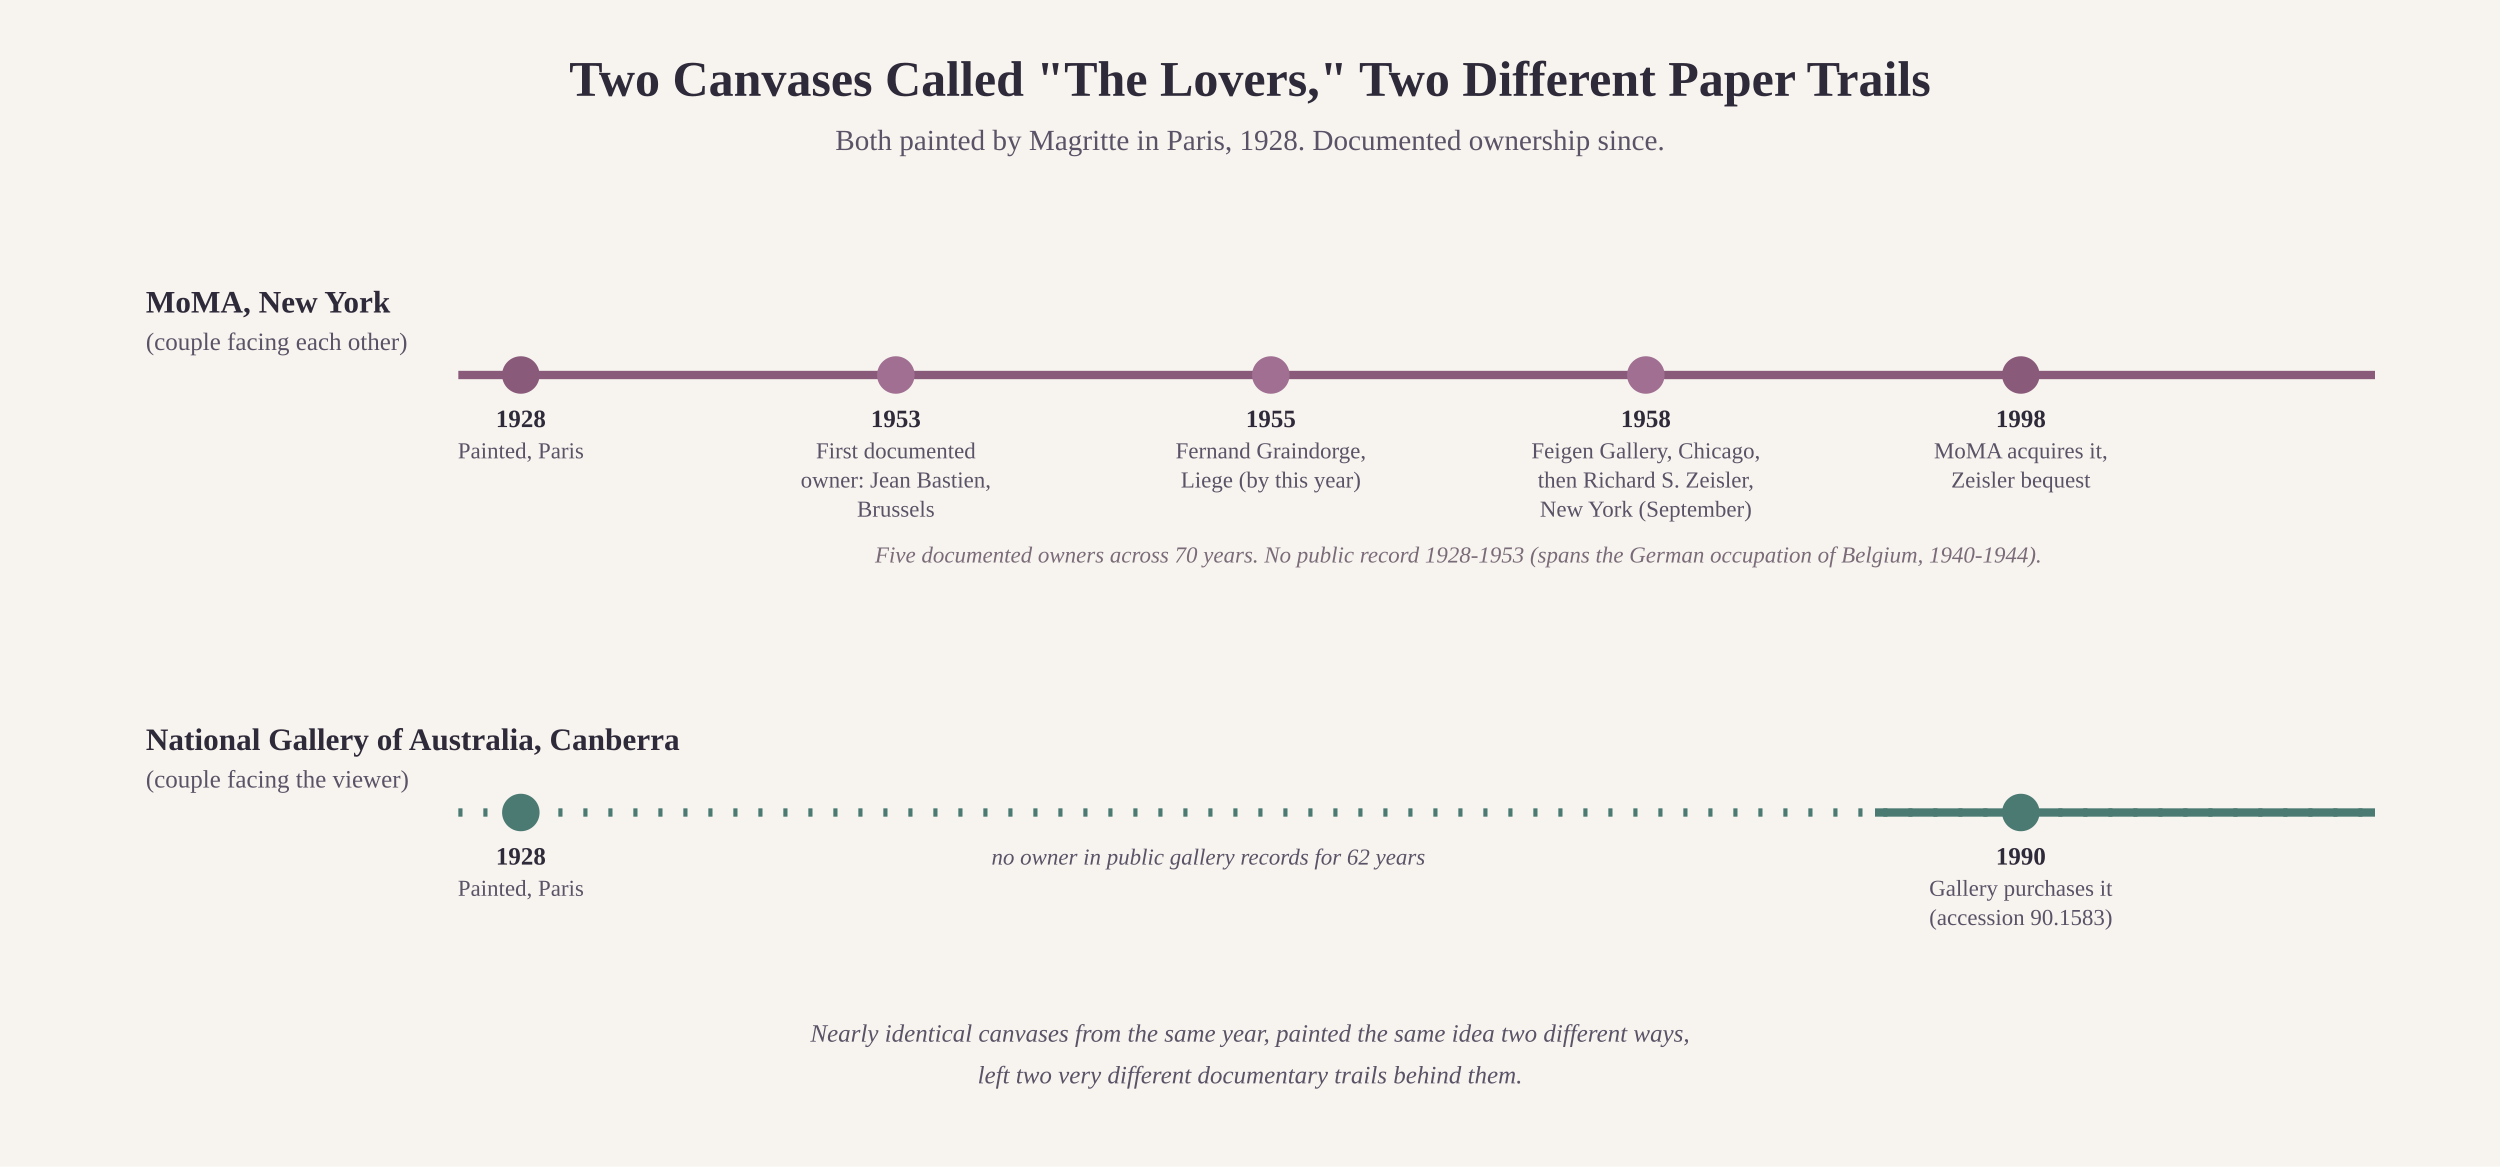
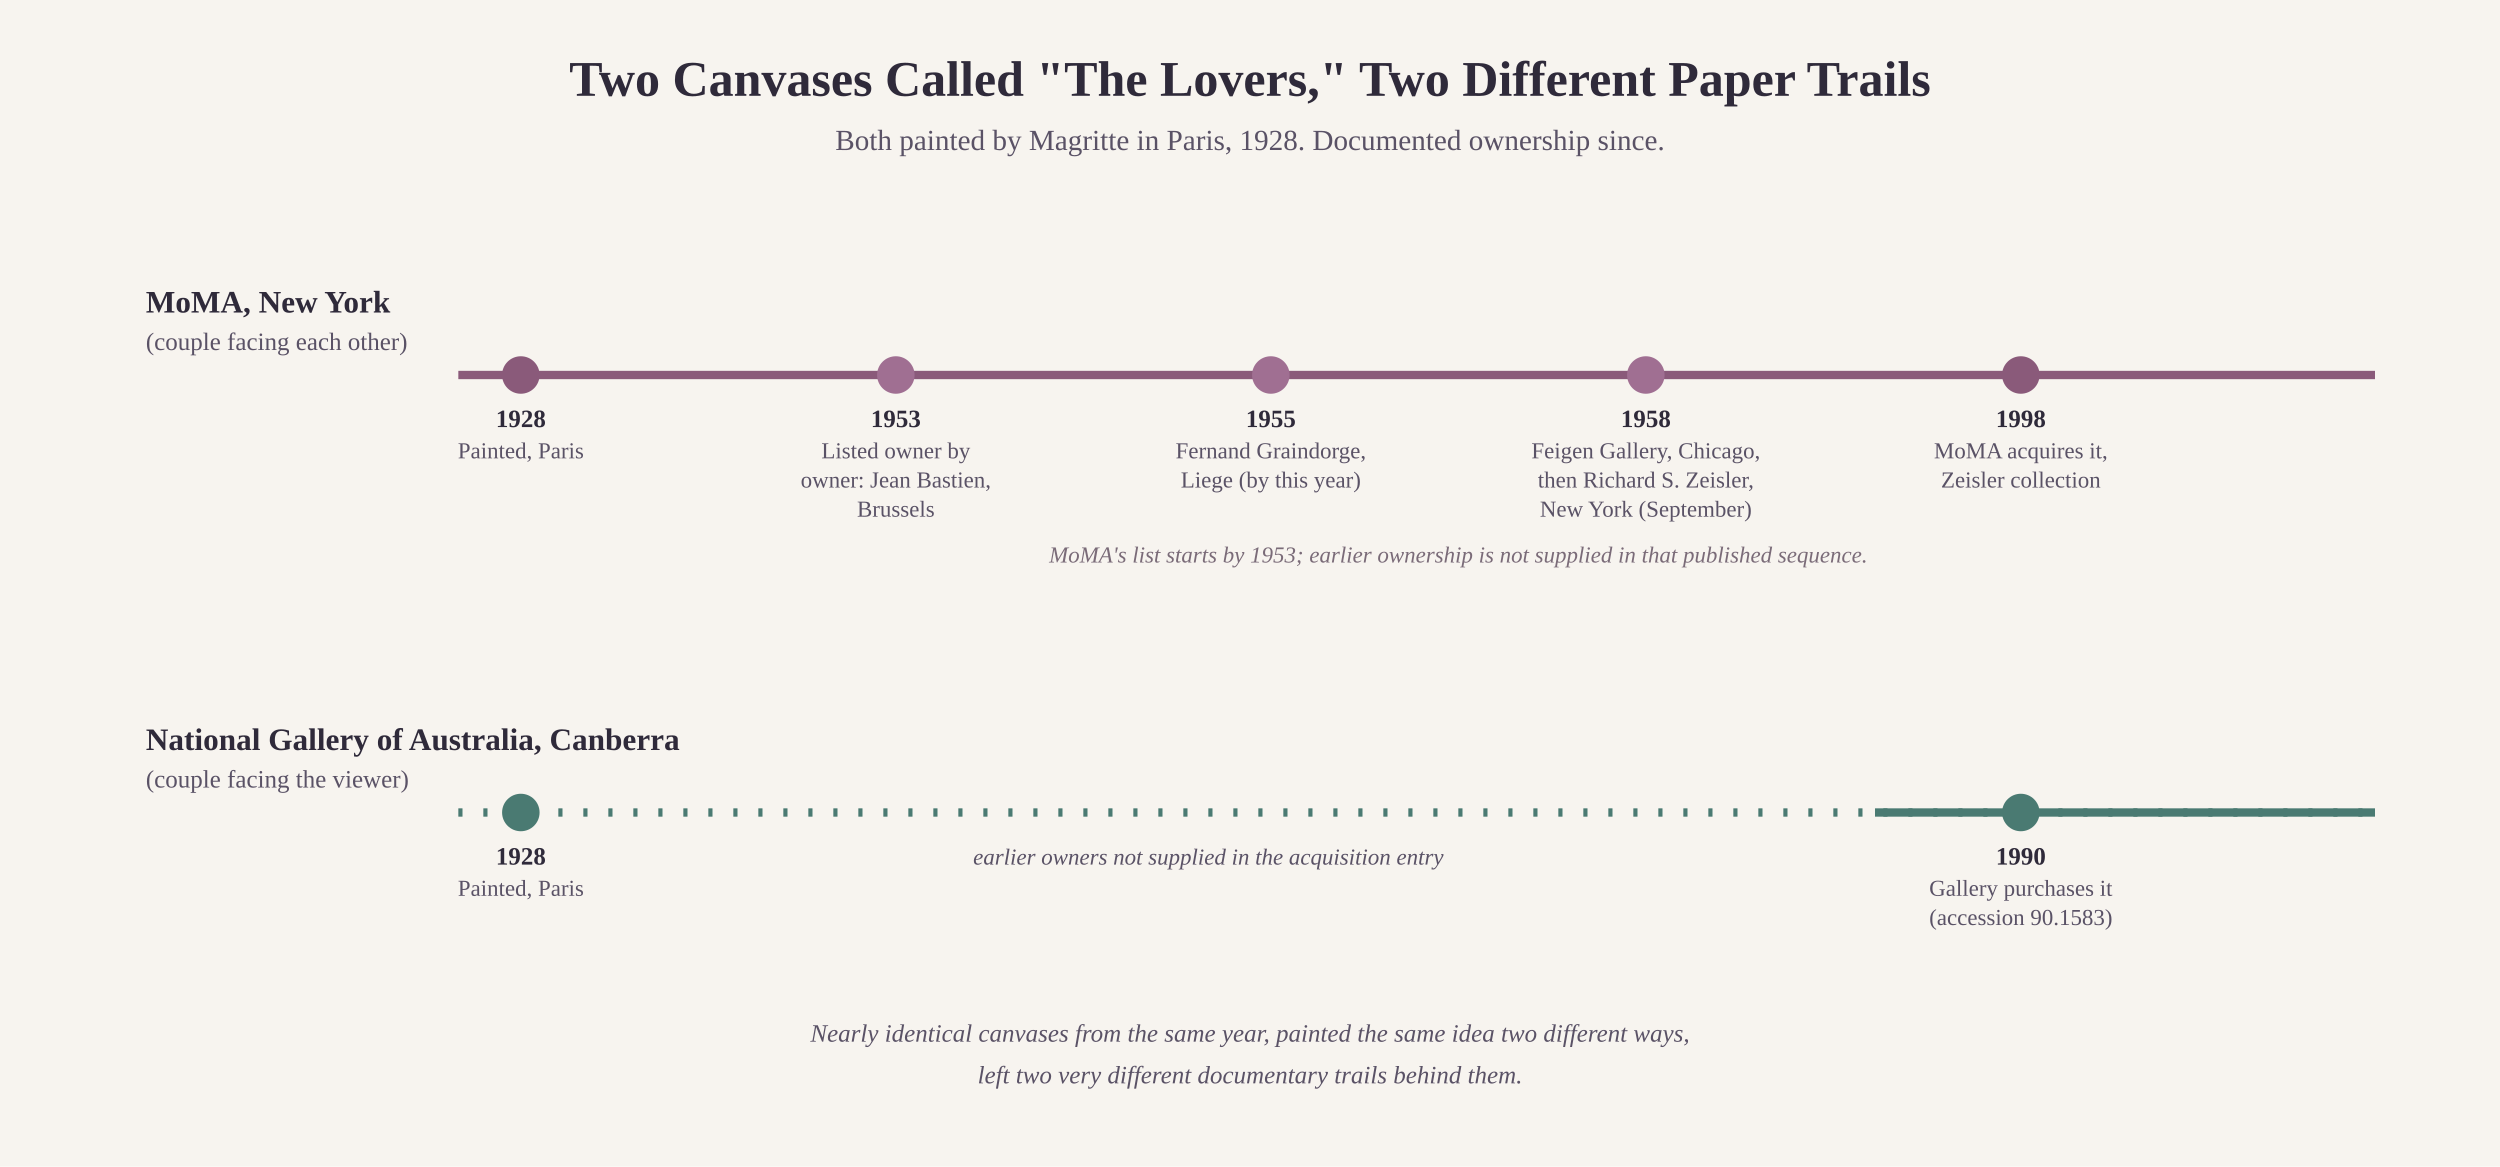
<svg xmlns="http://www.w3.org/2000/svg" viewBox="0 0 1200 560" width="1200" height="560" font-family="Georgia, 'Times New Roman', serif">
  <rect width="1200" height="560" fill="#f7f4ef" />
  <text x="600" y="46" text-anchor="middle" font-size="24" fill="#2f2a3a" font-weight="bold">Two Canvases Called "The Lovers," Two Different Paper Trails</text>
  <text x="600" y="72" text-anchor="middle" font-size="14" fill="#5a5266">Both painted by Magritte in Paris, 1928. Documented ownership since.</text>
  <text x="70" y="150" font-size="15" fill="#2f2a3a" font-weight="bold">MoMA, New York</text>
  <text x="70" y="168" font-size="12" fill="#5a5266">(couple facing each other)</text>
  <line x1="220" y1="180" x2="1140" y2="180" stroke="#8a5a7a" stroke-width="4" />
  <circle cx="250" cy="180" r="9" fill="#8a5a7a" />
  <text x="250" y="205" text-anchor="middle" font-size="12" fill="#2f2a3a" font-weight="bold">1928</text>
  <text x="250" y="220" text-anchor="middle" font-size="11" fill="#5a5266">Painted, Paris</text>
  <circle cx="430" cy="180" r="9" fill="#a06f92" />
  <text x="430" y="205" text-anchor="middle" font-size="12" fill="#2f2a3a" font-weight="bold">1953</text>
-   <text x="430" y="220" text-anchor="middle" font-size="11" fill="#5a5266">First documented</text>
+   <text x="430" y="220" text-anchor="middle" font-size="11" fill="#5a5266">Listed owner by</text>
  <text x="430" y="234" text-anchor="middle" font-size="11" fill="#5a5266">owner: Jean Bastien,</text>
  <text x="430" y="248" text-anchor="middle" font-size="11" fill="#5a5266">Brussels</text>
  <circle cx="610" cy="180" r="9" fill="#a06f92" />
  <text x="610" y="205" text-anchor="middle" font-size="12" fill="#2f2a3a" font-weight="bold">1955</text>
  <text x="610" y="220" text-anchor="middle" font-size="11" fill="#5a5266">Fernand Graindorge,</text>
  <text x="610" y="234" text-anchor="middle" font-size="11" fill="#5a5266">Liege (by this year)</text>
  <circle cx="790" cy="180" r="9" fill="#a06f92" />
  <text x="790" y="205" text-anchor="middle" font-size="12" fill="#2f2a3a" font-weight="bold">1958</text>
  <text x="790" y="220" text-anchor="middle" font-size="11" fill="#5a5266">Feigen Gallery, Chicago,</text>
  <text x="790" y="234" text-anchor="middle" font-size="11" fill="#5a5266">then Richard S. Zeisler,</text>
  <text x="790" y="248" text-anchor="middle" font-size="11" fill="#5a5266">New York (September)</text>
  <circle cx="970" cy="180" r="9" fill="#8a5a7a" />
  <text x="970" y="205" text-anchor="middle" font-size="12" fill="#2f2a3a" font-weight="bold">1998</text>
  <text x="970" y="220" text-anchor="middle" font-size="11" fill="#5a5266">MoMA acquires it,</text>
-   <text x="970" y="234" text-anchor="middle" font-size="11" fill="#5a5266">Zeisler bequest</text>
-   <text x="700" y="270" text-anchor="middle" font-size="11" font-style="italic" fill="#7a6b78">Five documented owners across 70 years. No public record 1928-1953 (spans the German occupation of Belgium, 1940-1944).</text>
+   <text x="970" y="234" text-anchor="middle" font-size="11" fill="#5a5266">Zeisler collection</text>
+   <text x="700" y="270" text-anchor="middle" font-size="11" font-style="italic" fill="#7a6b78">MoMA's list starts by 1953; earlier ownership is not supplied in that published sequence.</text>
  <text x="70" y="360" font-size="15" fill="#2f2a3a" font-weight="bold">National Gallery of Australia, Canberra</text>
  <text x="70" y="378" font-size="12" fill="#5a5266">(couple facing the viewer)</text>
  <line x1="220" y1="390" x2="1140" y2="390" stroke="#4a7a72" stroke-width="4" stroke-dasharray="2 10" />
  <line x1="900" y1="390" x2="1140" y2="390" stroke="#4a7a72" stroke-width="4" />
  <circle cx="250" cy="390" r="9" fill="#4a7a72" />
  <text x="250" y="415" text-anchor="middle" font-size="12" fill="#2f2a3a" font-weight="bold">1928</text>
  <text x="250" y="430" text-anchor="middle" font-size="11" fill="#5a5266">Painted, Paris</text>
-   <text x="580" y="415" text-anchor="middle" font-size="11" fill="#5a5266" font-style="italic">no owner in public gallery records for 62 years</text>
+   <text x="580" y="415" text-anchor="middle" font-size="11" fill="#5a5266" font-style="italic">earlier owners not supplied in the acquisition entry</text>
  <circle cx="970" cy="390" r="9" fill="#4a7a72" />
  <text x="970" y="415" text-anchor="middle" font-size="12" fill="#2f2a3a" font-weight="bold">1990</text>
  <text x="970" y="430" text-anchor="middle" font-size="11" fill="#5a5266">Gallery purchases it</text>
  <text x="970" y="444" text-anchor="middle" font-size="11" fill="#5a5266">(accession 90.1583)</text>
  <text x="600" y="500" text-anchor="middle" font-size="12" fill="#5a5266" font-style="italic">Nearly identical canvases from the same year, painted the same idea two different ways,</text>
  <text x="600" y="520" text-anchor="middle" font-size="12" fill="#5a5266" font-style="italic">left two very different documentary trails behind them.</text>
</svg>
